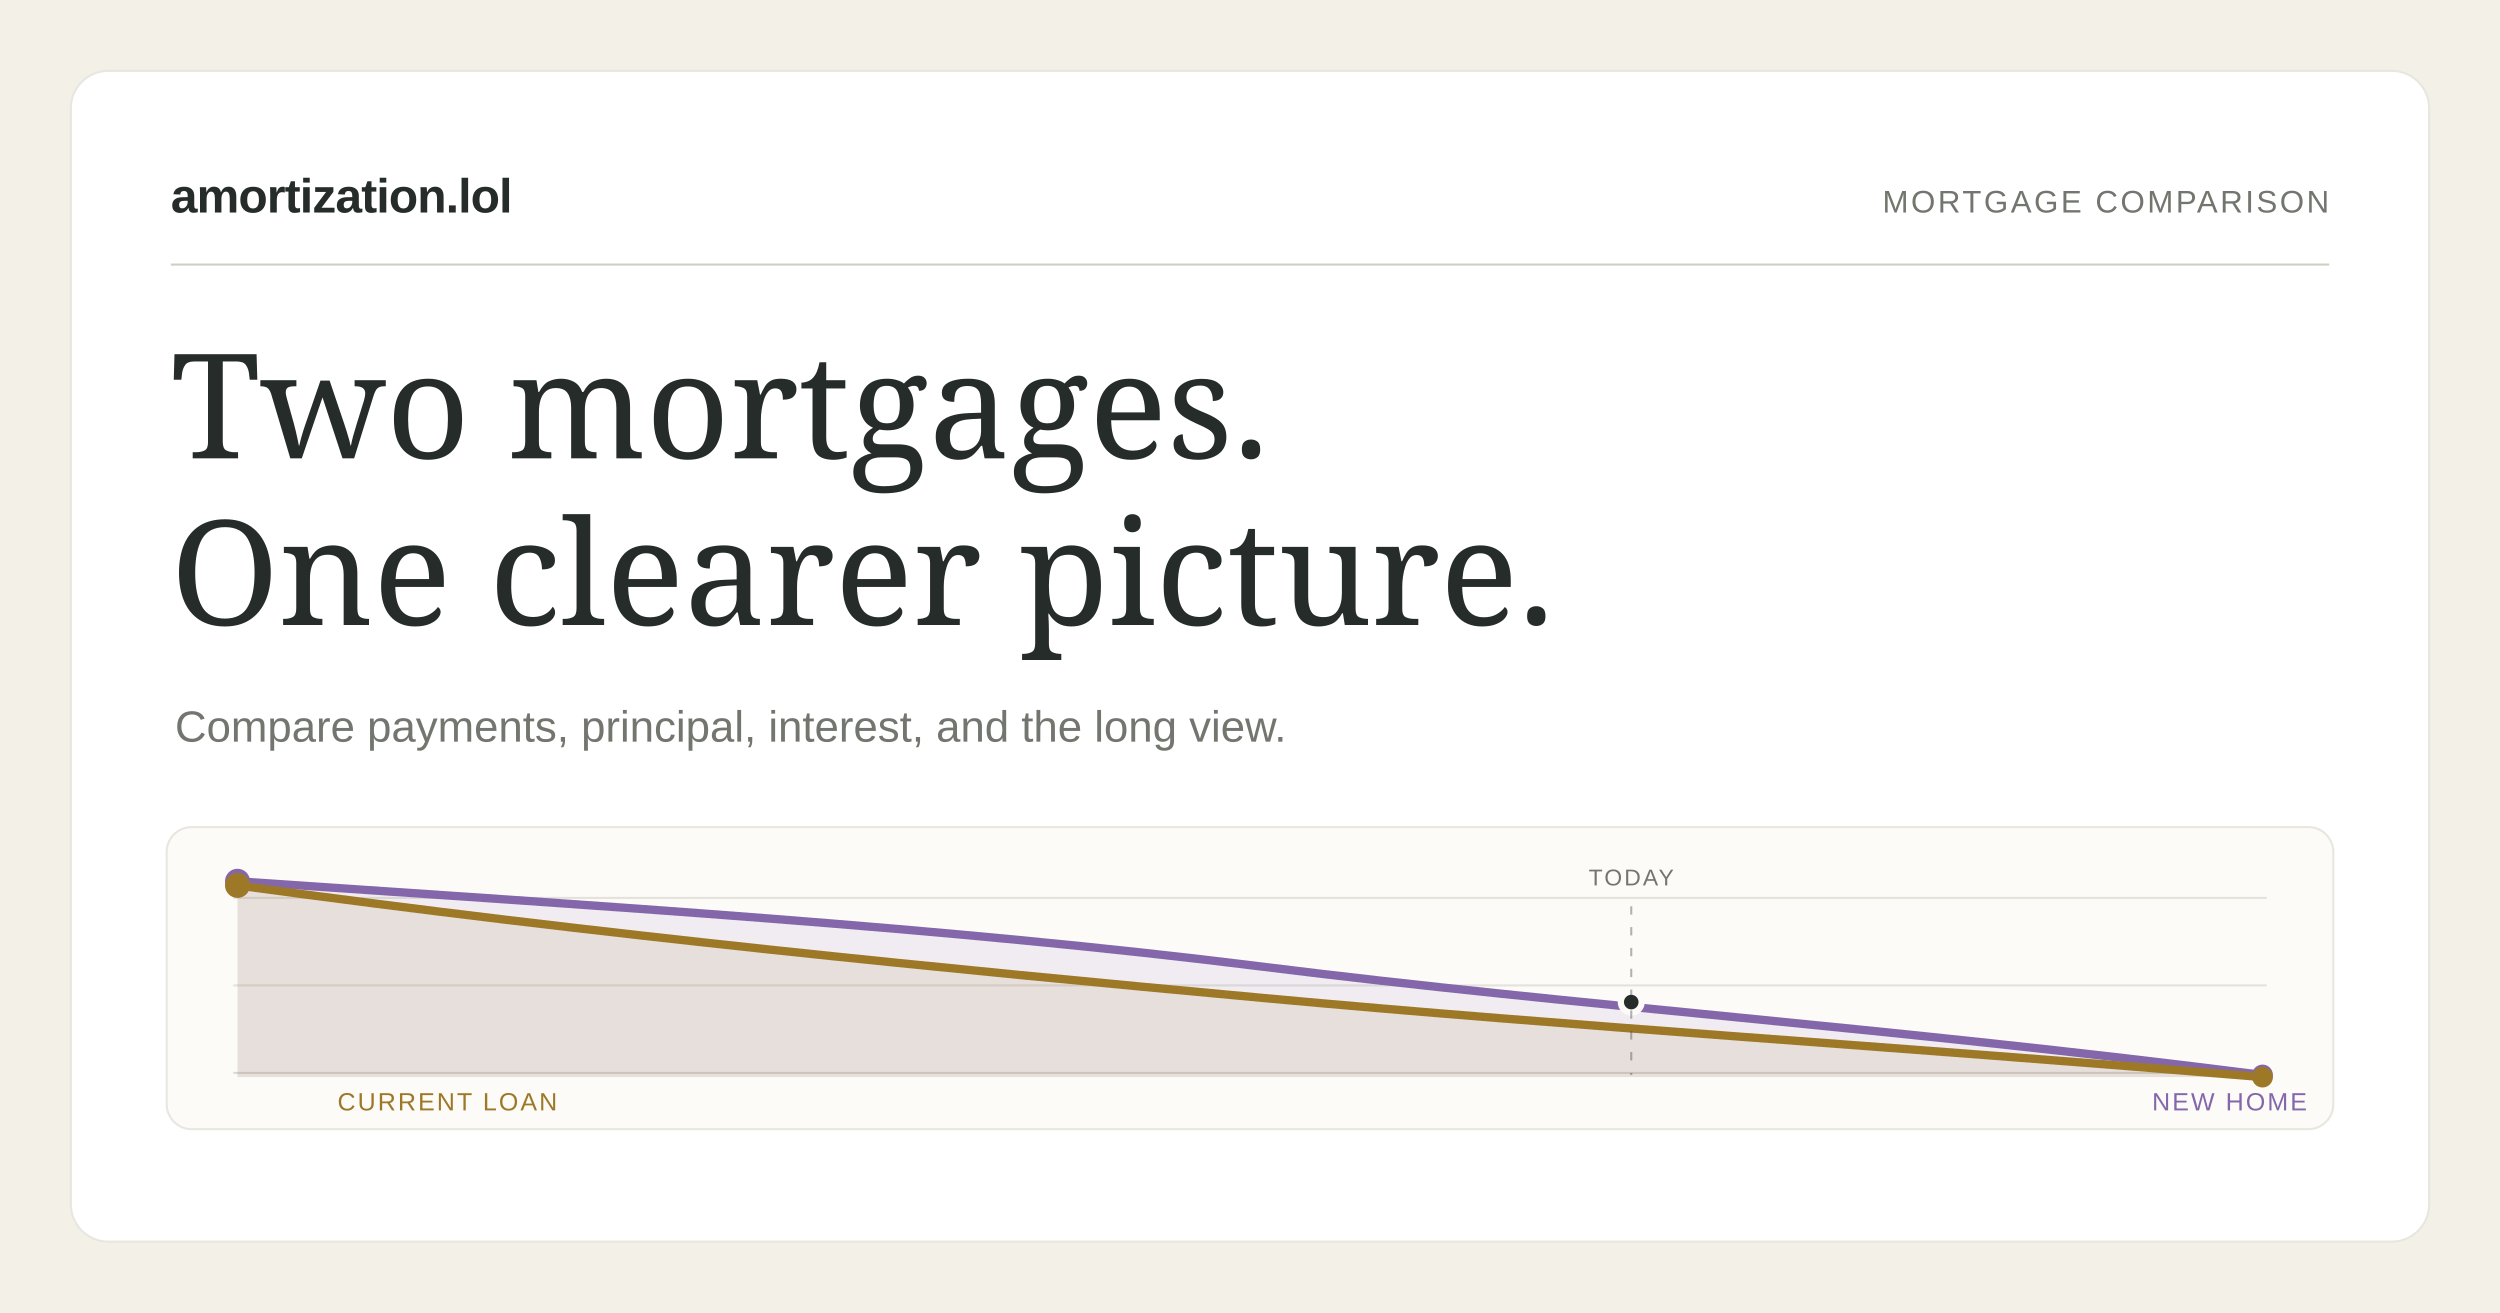
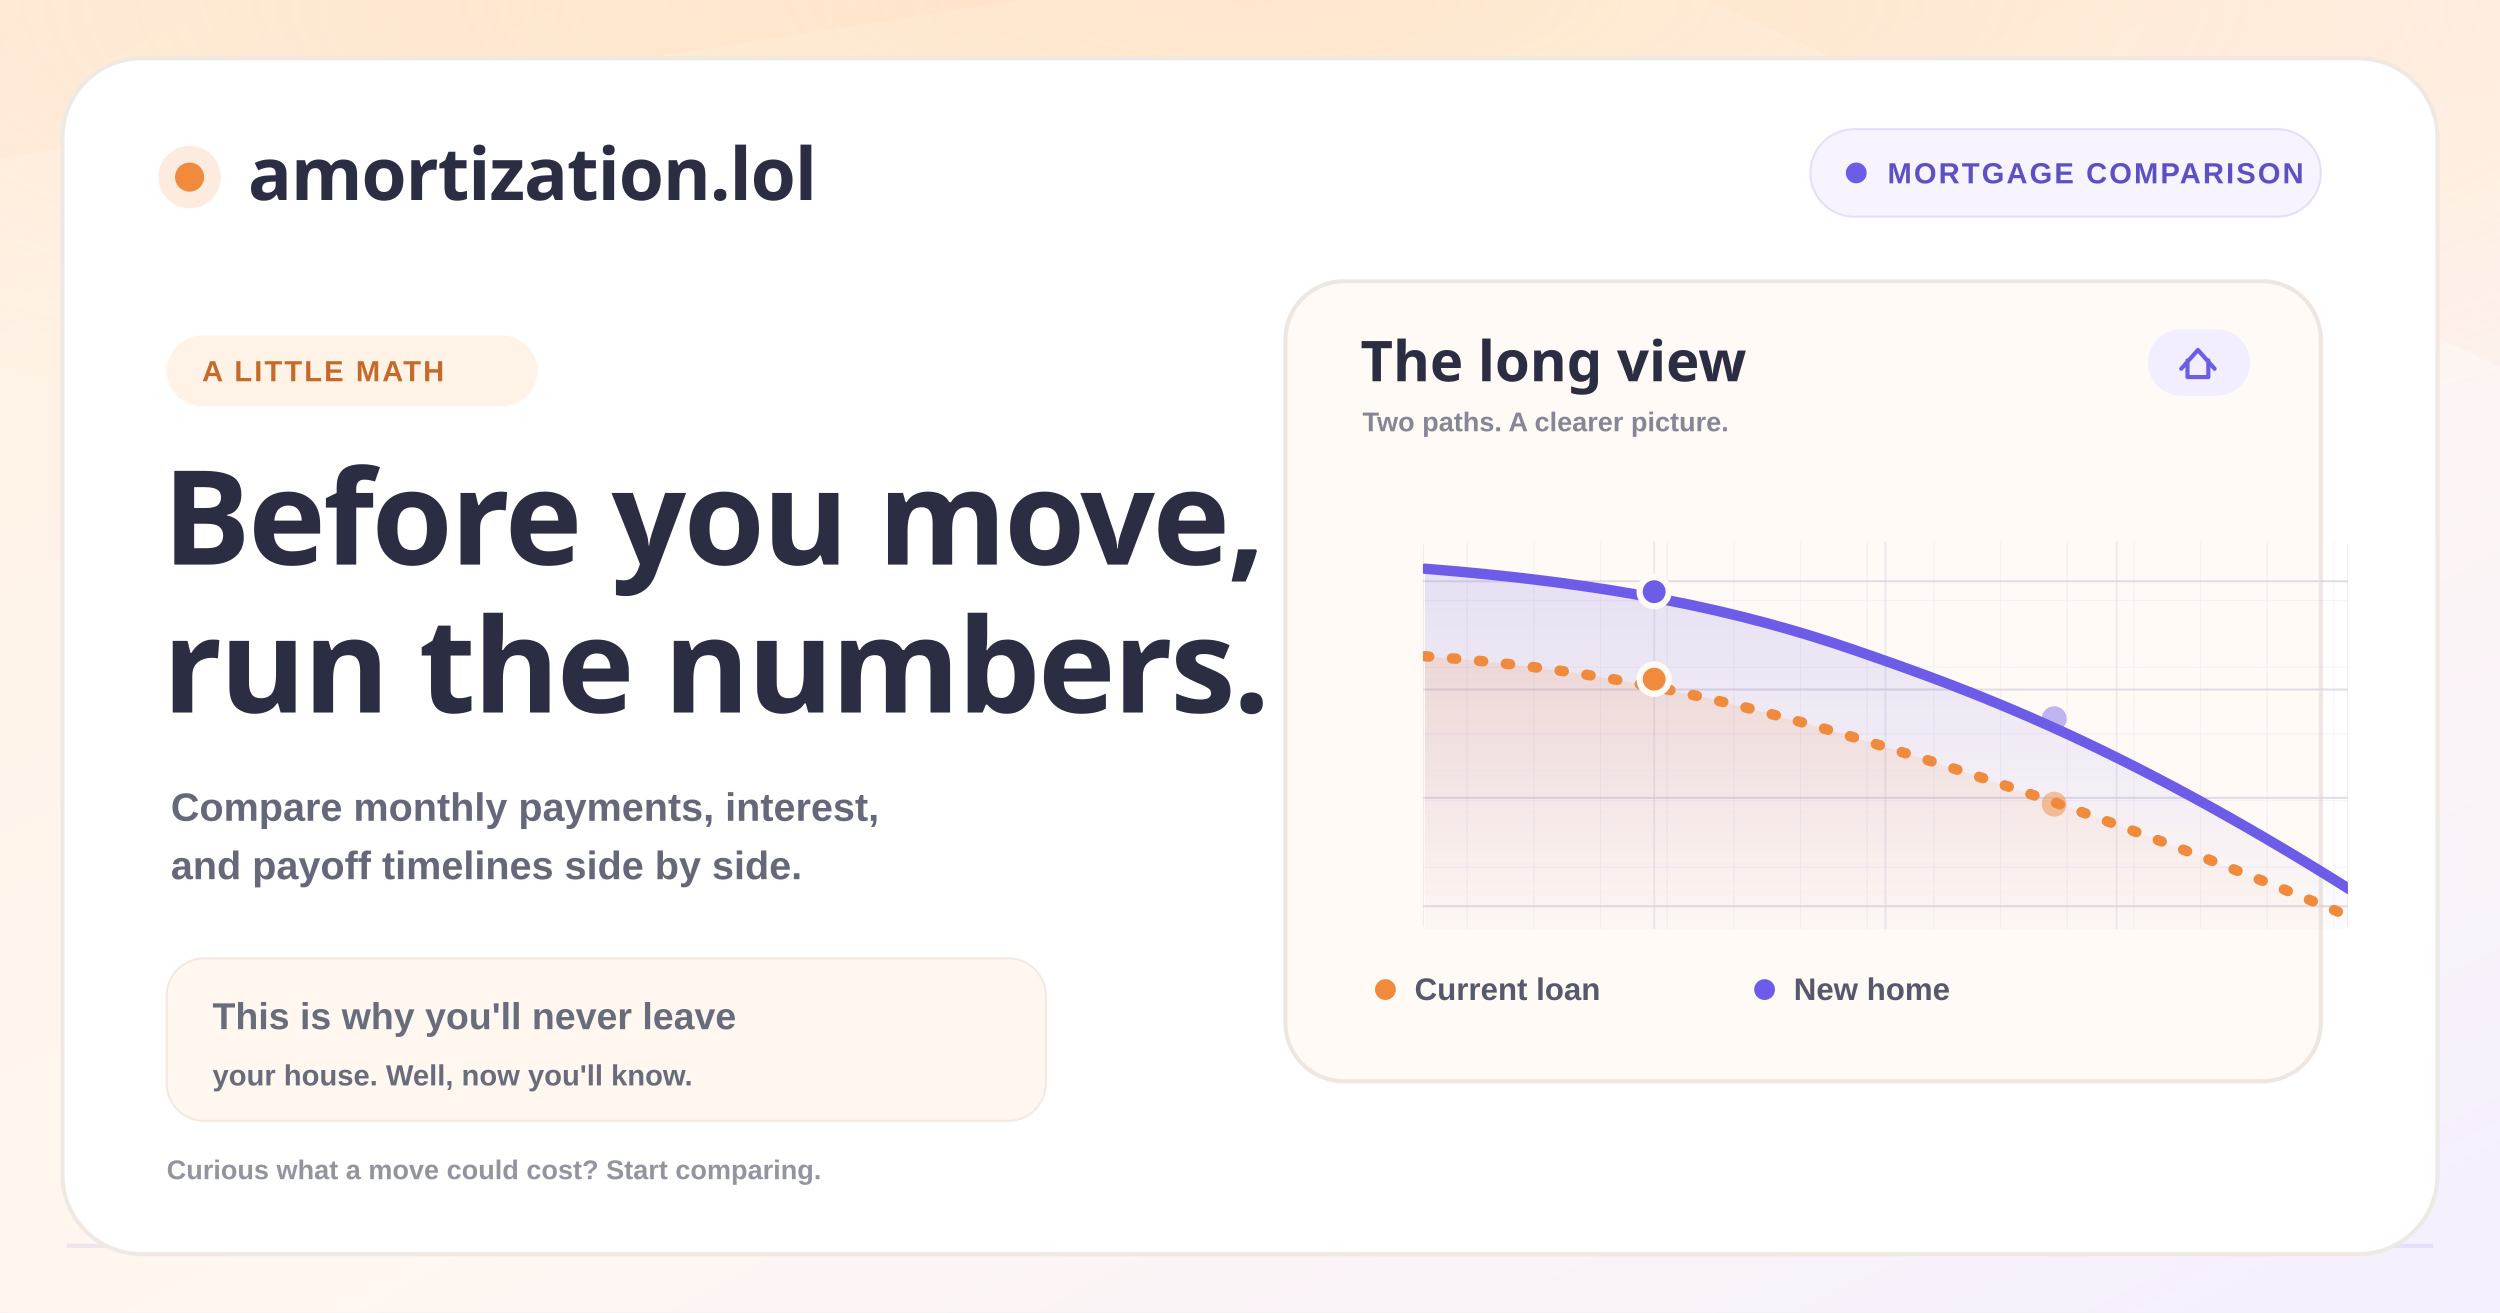
<svg xmlns="http://www.w3.org/2000/svg" width="1200" height="630" viewBox="0 0 1200 630">
-   <rect width="1200" height="630" fill="#f3f0e8" />
-   <rect x="34" y="34" width="1132" height="562" rx="18" fill="#fff" stroke="#e8e6df" />
-   <text x="82" y="102" fill="#252c29" font-family="Arial, sans-serif" font-size="23" font-weight="600" letter-spacing="-0.4">amortization.lol</text>
-   <text x="1118" y="102" text-anchor="end" fill="#73766e" font-family="Arial, sans-serif" font-size="15" letter-spacing="1.2">MORTGAGE COMPARISON</text>
-   <line x1="82" y1="127" x2="1118" y2="127" stroke="#cfcec2" />
-   <text x="82" y="220" fill="#252c29" font-family="Georgia, serif" font-size="70">Two mortgages.</text>
-   <text x="82" y="300" fill="#252c29" font-family="Georgia, serif" font-size="70">One clearer picture.</text>
-   <text x="84" y="356" fill="#73766e" font-family="Arial, sans-serif" font-size="21">Compare payments, principal, interest, and the long view.</text>
-   <g transform="translate(80 397)">
-     <rect x="0" y="0" width="1040" height="145" rx="12" fill="#fcfbf8" stroke="#e8e6df" />
-     <g stroke="#cfcec2" stroke-width="1">
-       <line x1="32" y1="34" x2="1008" y2="34" opacity=".55" />
-       <line x1="32" y1="76" x2="1008" y2="76" opacity=".55" />
-       <line x1="32" y1="118" x2="1008" y2="118" opacity=".75" />
+   <defs>
+     <linearGradient id="page" x1="0" y1="0" x2="1" y2="1">
+       <stop offset="0" stop-color="#fff1e4" />
+       <stop offset=".55" stop-color="#fff7f0" />
+       <stop offset="1" stop-color="#f5efff" />
+     </linearGradient>
+     <radialGradient id="glow" cx=".5" cy="0" r=".75">
+       <stop offset="0" stop-color="#ffc88c" stop-opacity=".32" />
+       <stop offset="1" stop-color="#ffc88c" stop-opacity="0" />
+     </radialGradient>
+     <linearGradient id="homeFill" x1="0" y1="0" x2="0" y2="1">
+       <stop offset="0" stop-color="#6c5ce7" stop-opacity=".17" />
+       <stop offset="1" stop-color="#6c5ce7" stop-opacity=".01" />
+     </linearGradient>
+     <linearGradient id="currentFill" x1="0" y1="0" x2="0" y2="1">
+       <stop offset="0" stop-color="#f08a3c" stop-opacity=".16" />
+       <stop offset="1" stop-color="#f08a3c" stop-opacity=".01" />
+     </linearGradient>
+     <pattern id="grid" width="32" height="32" patternUnits="userSpaceOnUse">
+       <path d="M32 0H0V32" fill="none" stroke="#6c5ce7" stroke-opacity=".07" />
+     </pattern>
+     <clipPath id="plotClip">
+       <rect x="683" y="260" width="444" height="186" rx="2" />
+     </clipPath>
+   </defs>
+   <rect width="1200" height="630" fill="url(#page)" />
+   <rect width="1200" height="330" fill="url(#glow)" />
+   <path d="M0 76L0 0H490Z M1200 176V0H820Z" fill="#f08a3c" fill-opacity=".035" />
+   <path d="M32 598L1168 598" stroke="#6c5ce7" stroke-opacity=".12" stroke-width="2" />
+   <rect x="30" y="28" width="1140" height="574" rx="38" fill="#fff" stroke="#efe9e4" stroke-width="2" />
+   <circle cx="91" cy="85" r="15" fill="#f08a3c" fill-opacity=".17" />
+   <circle cx="91" cy="85" r="7" fill="#f08a3c" />
+   <text x="119" y="96" fill="#2b2d42" font-family="Fredoka, 'Arial Rounded MT Bold', 'Trebuchet MS', sans-serif" font-size="35" font-weight="700" letter-spacing="-.5">amortization.lol</text>
+   <rect x="869" y="62" width="245" height="42" rx="21" fill="#f7f4ff" stroke="#e5defb" />
+   <circle cx="891" cy="83" r="5" fill="#6c5ce7" />
+   <text x="906" y="88" fill="#5d50c3" font-family="Nunito, 'Trebuchet MS', Arial, sans-serif" font-size="14" font-weight="800" letter-spacing="1">MORTGAGE COMPARISON</text>
+   <rect x="80" y="161" width="178" height="34" rx="17" fill="#fff3e8" />
+   <text x="97" y="183" fill="#c66a2a" font-family="Nunito, 'Trebuchet MS', Arial, sans-serif" font-size="14" font-weight="800" letter-spacing="1">A LITTLE MATH</text>
+   <text x="78" y="271" fill="#2b2d42" font-family="Fredoka, 'Arial Rounded MT Bold', 'Trebuchet MS', sans-serif" font-size="63" font-weight="600" letter-spacing="-1.2">Before you move,</text>
+   <text x="78" y="342" fill="#2b2d42" font-family="Fredoka, 'Arial Rounded MT Bold', 'Trebuchet MS', sans-serif" font-size="63" font-weight="600" letter-spacing="-1.2">run the numbers.</text>
+   <text x="82" y="394" fill="#646879" font-family="Nunito, 'Trebuchet MS', Arial, sans-serif" font-size="19" font-weight="600">Compare monthly payments, interest,</text>
+   <text x="82" y="422" fill="#646879" font-family="Nunito, 'Trebuchet MS', Arial, sans-serif" font-size="19" font-weight="600">and payoff timelines side by side.</text>
+   <rect x="80" y="460" width="422" height="78" rx="18" fill="#fff7f0" stroke="#f4e9df" />
+   <text x="102" y="494" fill="#686d7c" font-family="Nunito, 'Trebuchet MS', Arial, sans-serif" font-size="18" font-weight="700">This is why you'll never leave</text>
+   <text x="102" y="521" fill="#686d7c" font-family="Nunito, 'Trebuchet MS', Arial, sans-serif" font-size="14" font-weight="600">your house. Well, now you'll know.</text>
+   <rect x="617" y="135" width="497" height="384" rx="28" fill="#fffaf6" stroke="#eee7e1" stroke-width="2" />
+   <text x="653" y="183" fill="#2b2d42" font-family="Fredoka, 'Arial Rounded MT Bold', 'Trebuchet MS', sans-serif" font-size="27" font-weight="600">The long view</text>
+   <text x="654" y="207" fill="#858796" font-family="Nunito, 'Trebuchet MS', Arial, sans-serif" font-size="13" font-weight="600">Two paths. A clearer picture.</text>
+   <rect x="1031" y="158" width="49" height="32" rx="16" fill="#f2eeff" />
+   <path d="M1047 177l8-9 8 9M1050 173v8h10v-8" fill="none" stroke="#6c5ce7" stroke-width="2" stroke-linecap="round" stroke-linejoin="round" />
+   <g clip-path="url(#plotClip)">
+     <rect x="683" y="260" width="444" height="186" fill="url(#grid)" />
+     <g stroke="#d8d5df" stroke-opacity=".78" stroke-width="1">
+       <path d="M683 279H1127M683 331H1127M683 383H1127M683 435H1127" />
+       <path d="M683 260V446M794 260V446M905 260V446M1016 260V446M1127 260V446" stroke-opacity=".42" />
    </g>
-     <path d="M34 26 C210 38 374 48 526 67 S826 96 1006 119 L1006 120 L34 120 Z" fill="#8467aa" opacity=".10" />
-     <path d="M34 28 C210 52 374 68 526 82 S826 105 1006 120 L1006 120 L34 120 Z" fill="#9d7827" opacity=".11" />
-     <path d="M34 26 C210 38 374 48 526 67 S826 96 1006 119" fill="none" stroke="#8467aa" stroke-width="4" stroke-linecap="round" />
-     <path d="M34 28 C210 52 374 68 526 82 S826 105 1006 120" fill="none" stroke="#9d7827" stroke-width="4" stroke-linecap="round" />
-     <circle cx="34" cy="26" r="6" fill="#8467aa" />
-     <circle cx="34" cy="28" r="6" fill="#9d7827" />
-     <circle cx="1006" cy="119" r="5" fill="#8467aa" />
-     <circle cx="1006" cy="120" r="5" fill="#9d7827" />
-     <circle cx="703" cy="84" r="5" fill="#252c29" stroke="#fcfbf8" stroke-width="3" />
-     <line x1="703" y1="38" x2="703" y2="119" stroke="#252c29" stroke-dasharray="4 6" opacity=".35" />
-     <text x="82" y="136" fill="#9d7827" font-family="Arial, sans-serif" font-size="12" letter-spacing="1">CURRENT LOAN</text>
-     <text x="953" y="136" fill="#8467aa" font-family="Arial, sans-serif" font-size="12" letter-spacing="1">NEW HOME</text>
-     <text x="703" y="28" text-anchor="middle" fill="#73766e" font-family="Arial, sans-serif" font-size="11" letter-spacing="1">TODAY</text>
+     <path d="M684 273 C773 280 835 293 890 312 S1015 356 1128 427 L1128 446 H684Z" fill="url(#homeFill)" />
+     <path d="M684 315 C770 321 838 338 900 357 S1030 399 1128 440 L1128 446 H684Z" fill="url(#currentFill)" />
+     <path d="M684 273 C773 280 835 293 890 312 S1015 356 1128 427" fill="none" stroke="#6c5ce7" stroke-width="5" stroke-linecap="round" />
+     <path d="M684 315 C770 321 838 338 900 357 S1030 399 1128 440" fill="none" stroke="#f08a3c" stroke-width="5" stroke-linecap="round" stroke-dasharray="2 11" />
+     <circle cx="794" cy="284" r="7" fill="#6c5ce7" stroke="#fffaf6" stroke-width="3" />
+     <circle cx="794" cy="326" r="7" fill="#f08a3c" stroke="#fffaf6" stroke-width="3" />
+     <circle cx="986" cy="345" r="6" fill="#6c5ce7" fill-opacity=".44" />
+     <circle cx="986" cy="386" r="6" fill="#f08a3c" fill-opacity=".48" />
  </g>
+   <circle cx="665" cy="475" r="5" fill="#f08a3c" />
+   <text x="679" y="480" fill="#55596b" font-family="Nunito, 'Trebuchet MS', Arial, sans-serif" font-size="15" font-weight="700">Current loan</text>
+   <circle cx="847" cy="475" r="5" fill="#6c5ce7" />
+   <text x="861" y="480" fill="#55596b" font-family="Nunito, 'Trebuchet MS', Arial, sans-serif" font-size="15" font-weight="700">New home</text>
+   <text x="80" y="566" fill="#9294a0" font-family="Nunito, 'Trebuchet MS', Arial, sans-serif" font-size="13" font-weight="700">Curious what a move could cost? Start comparing.</text>
</svg>
